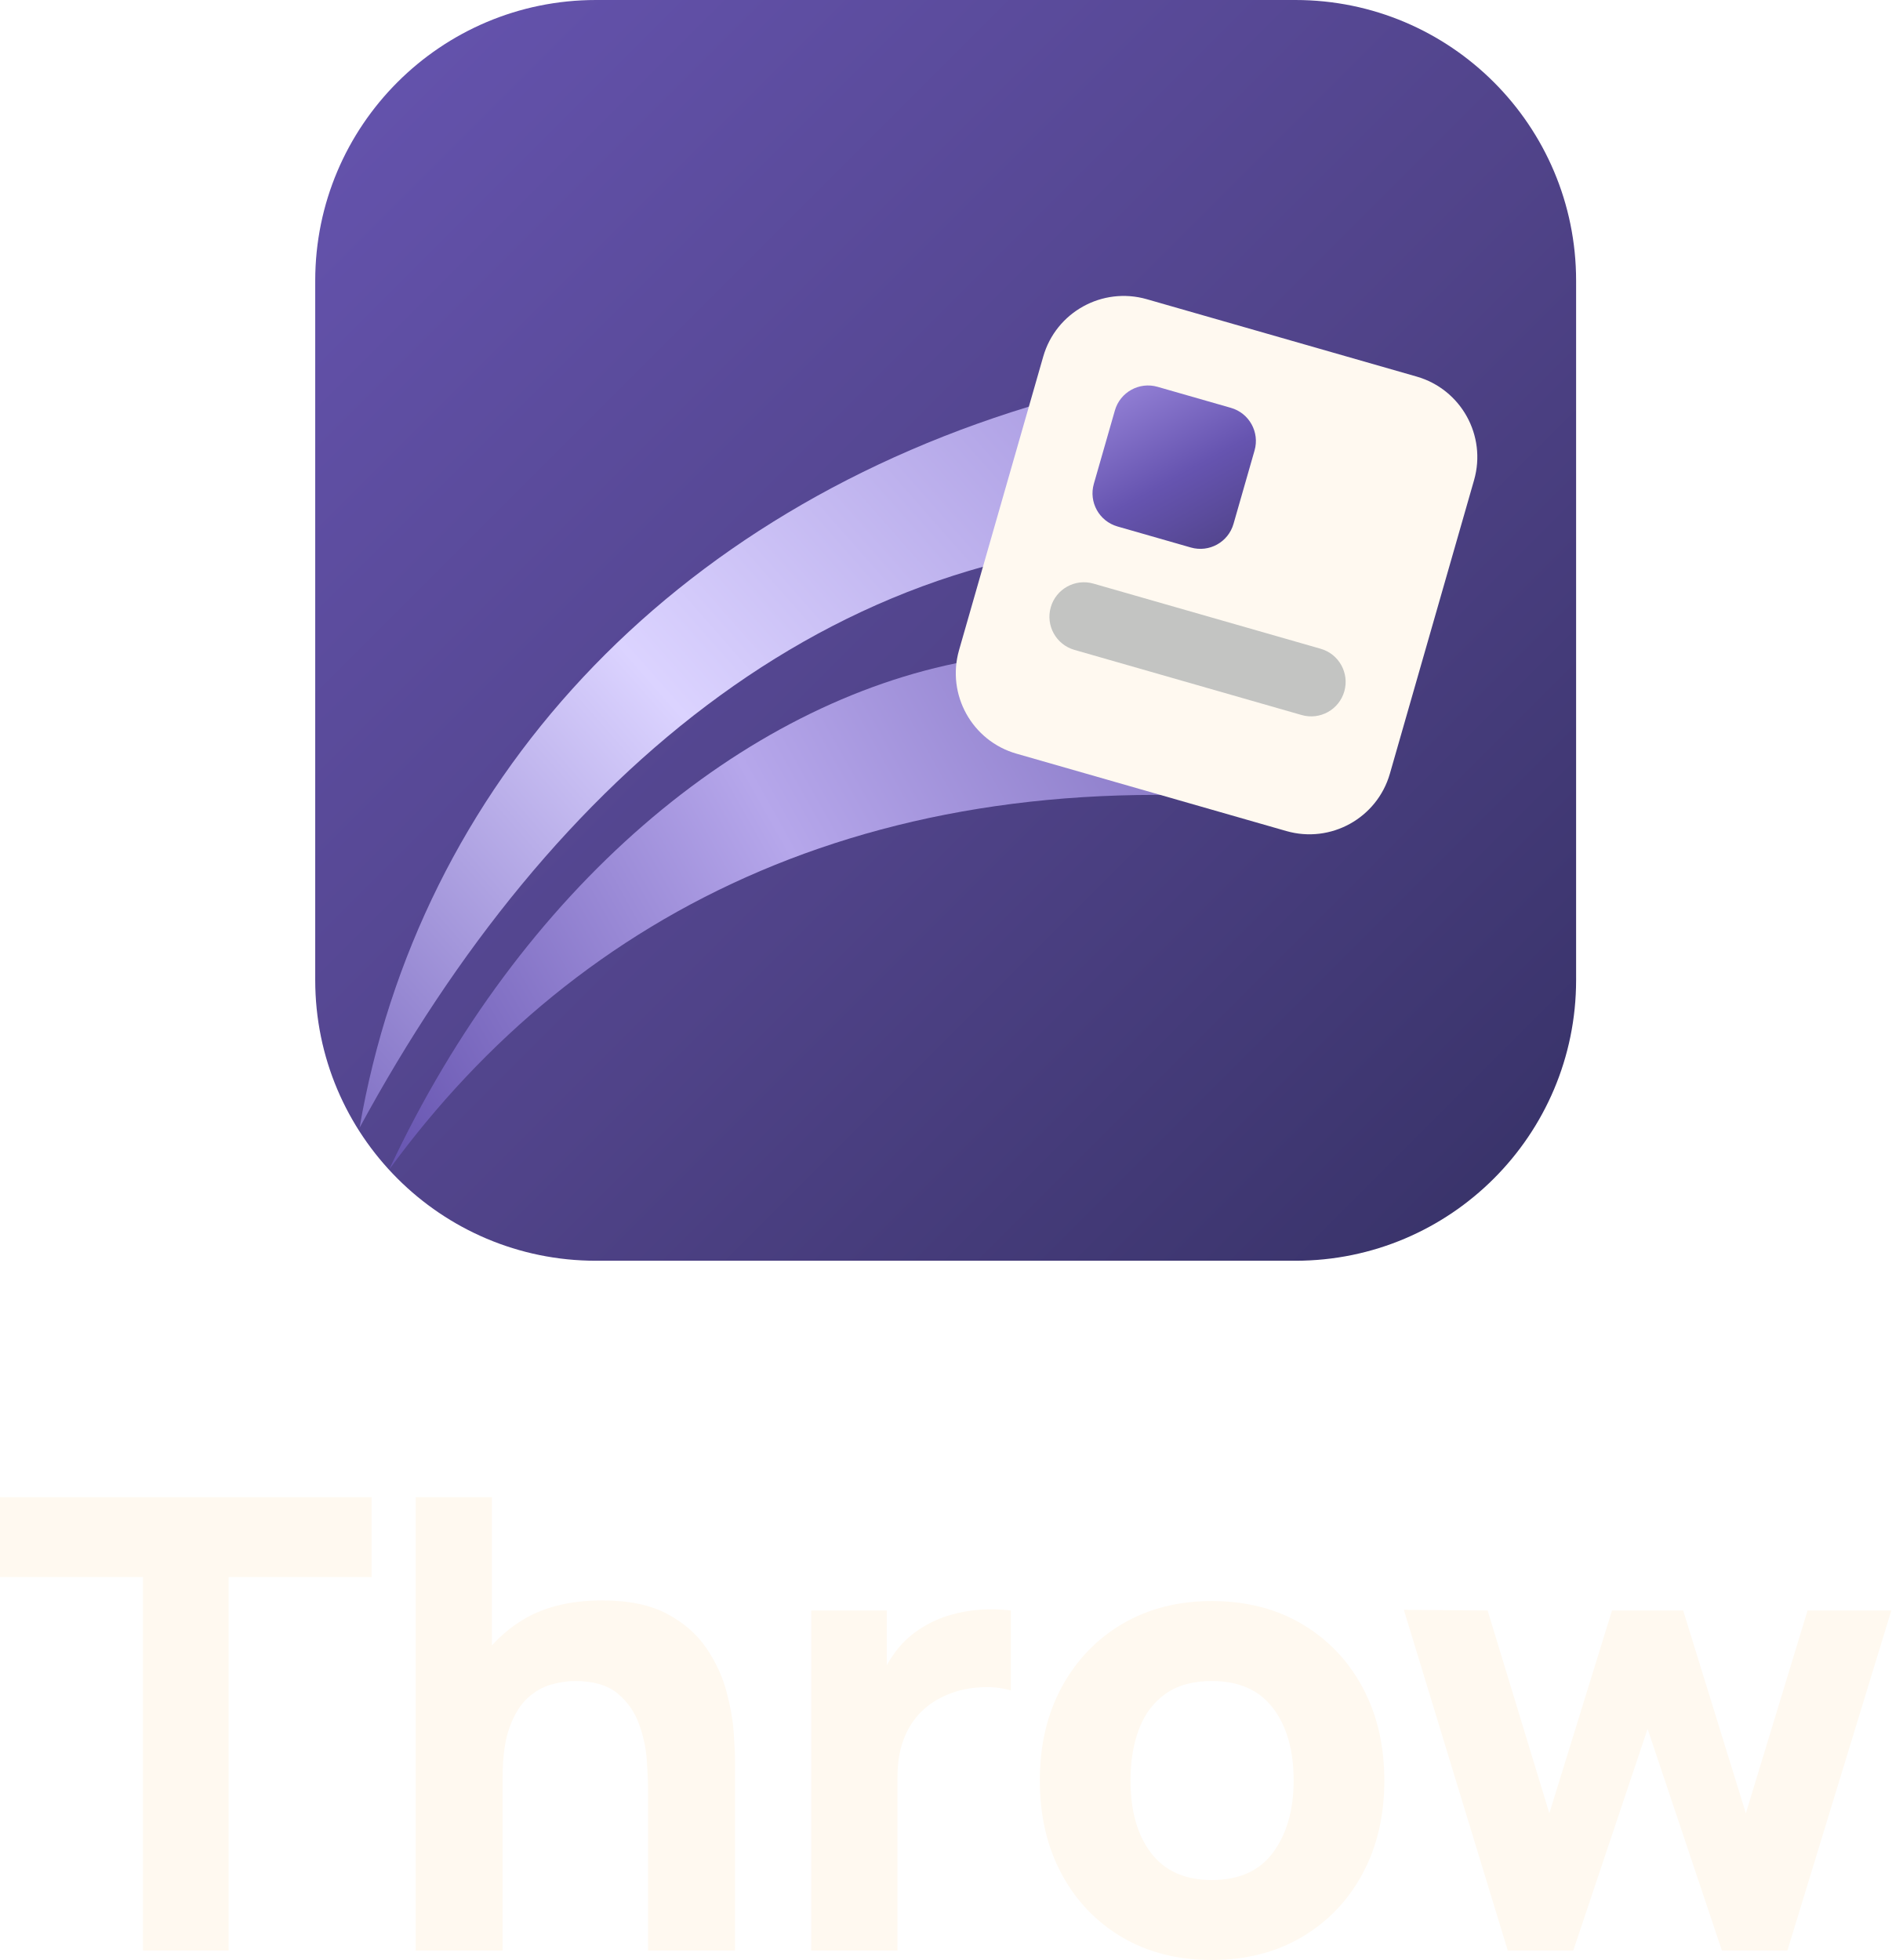
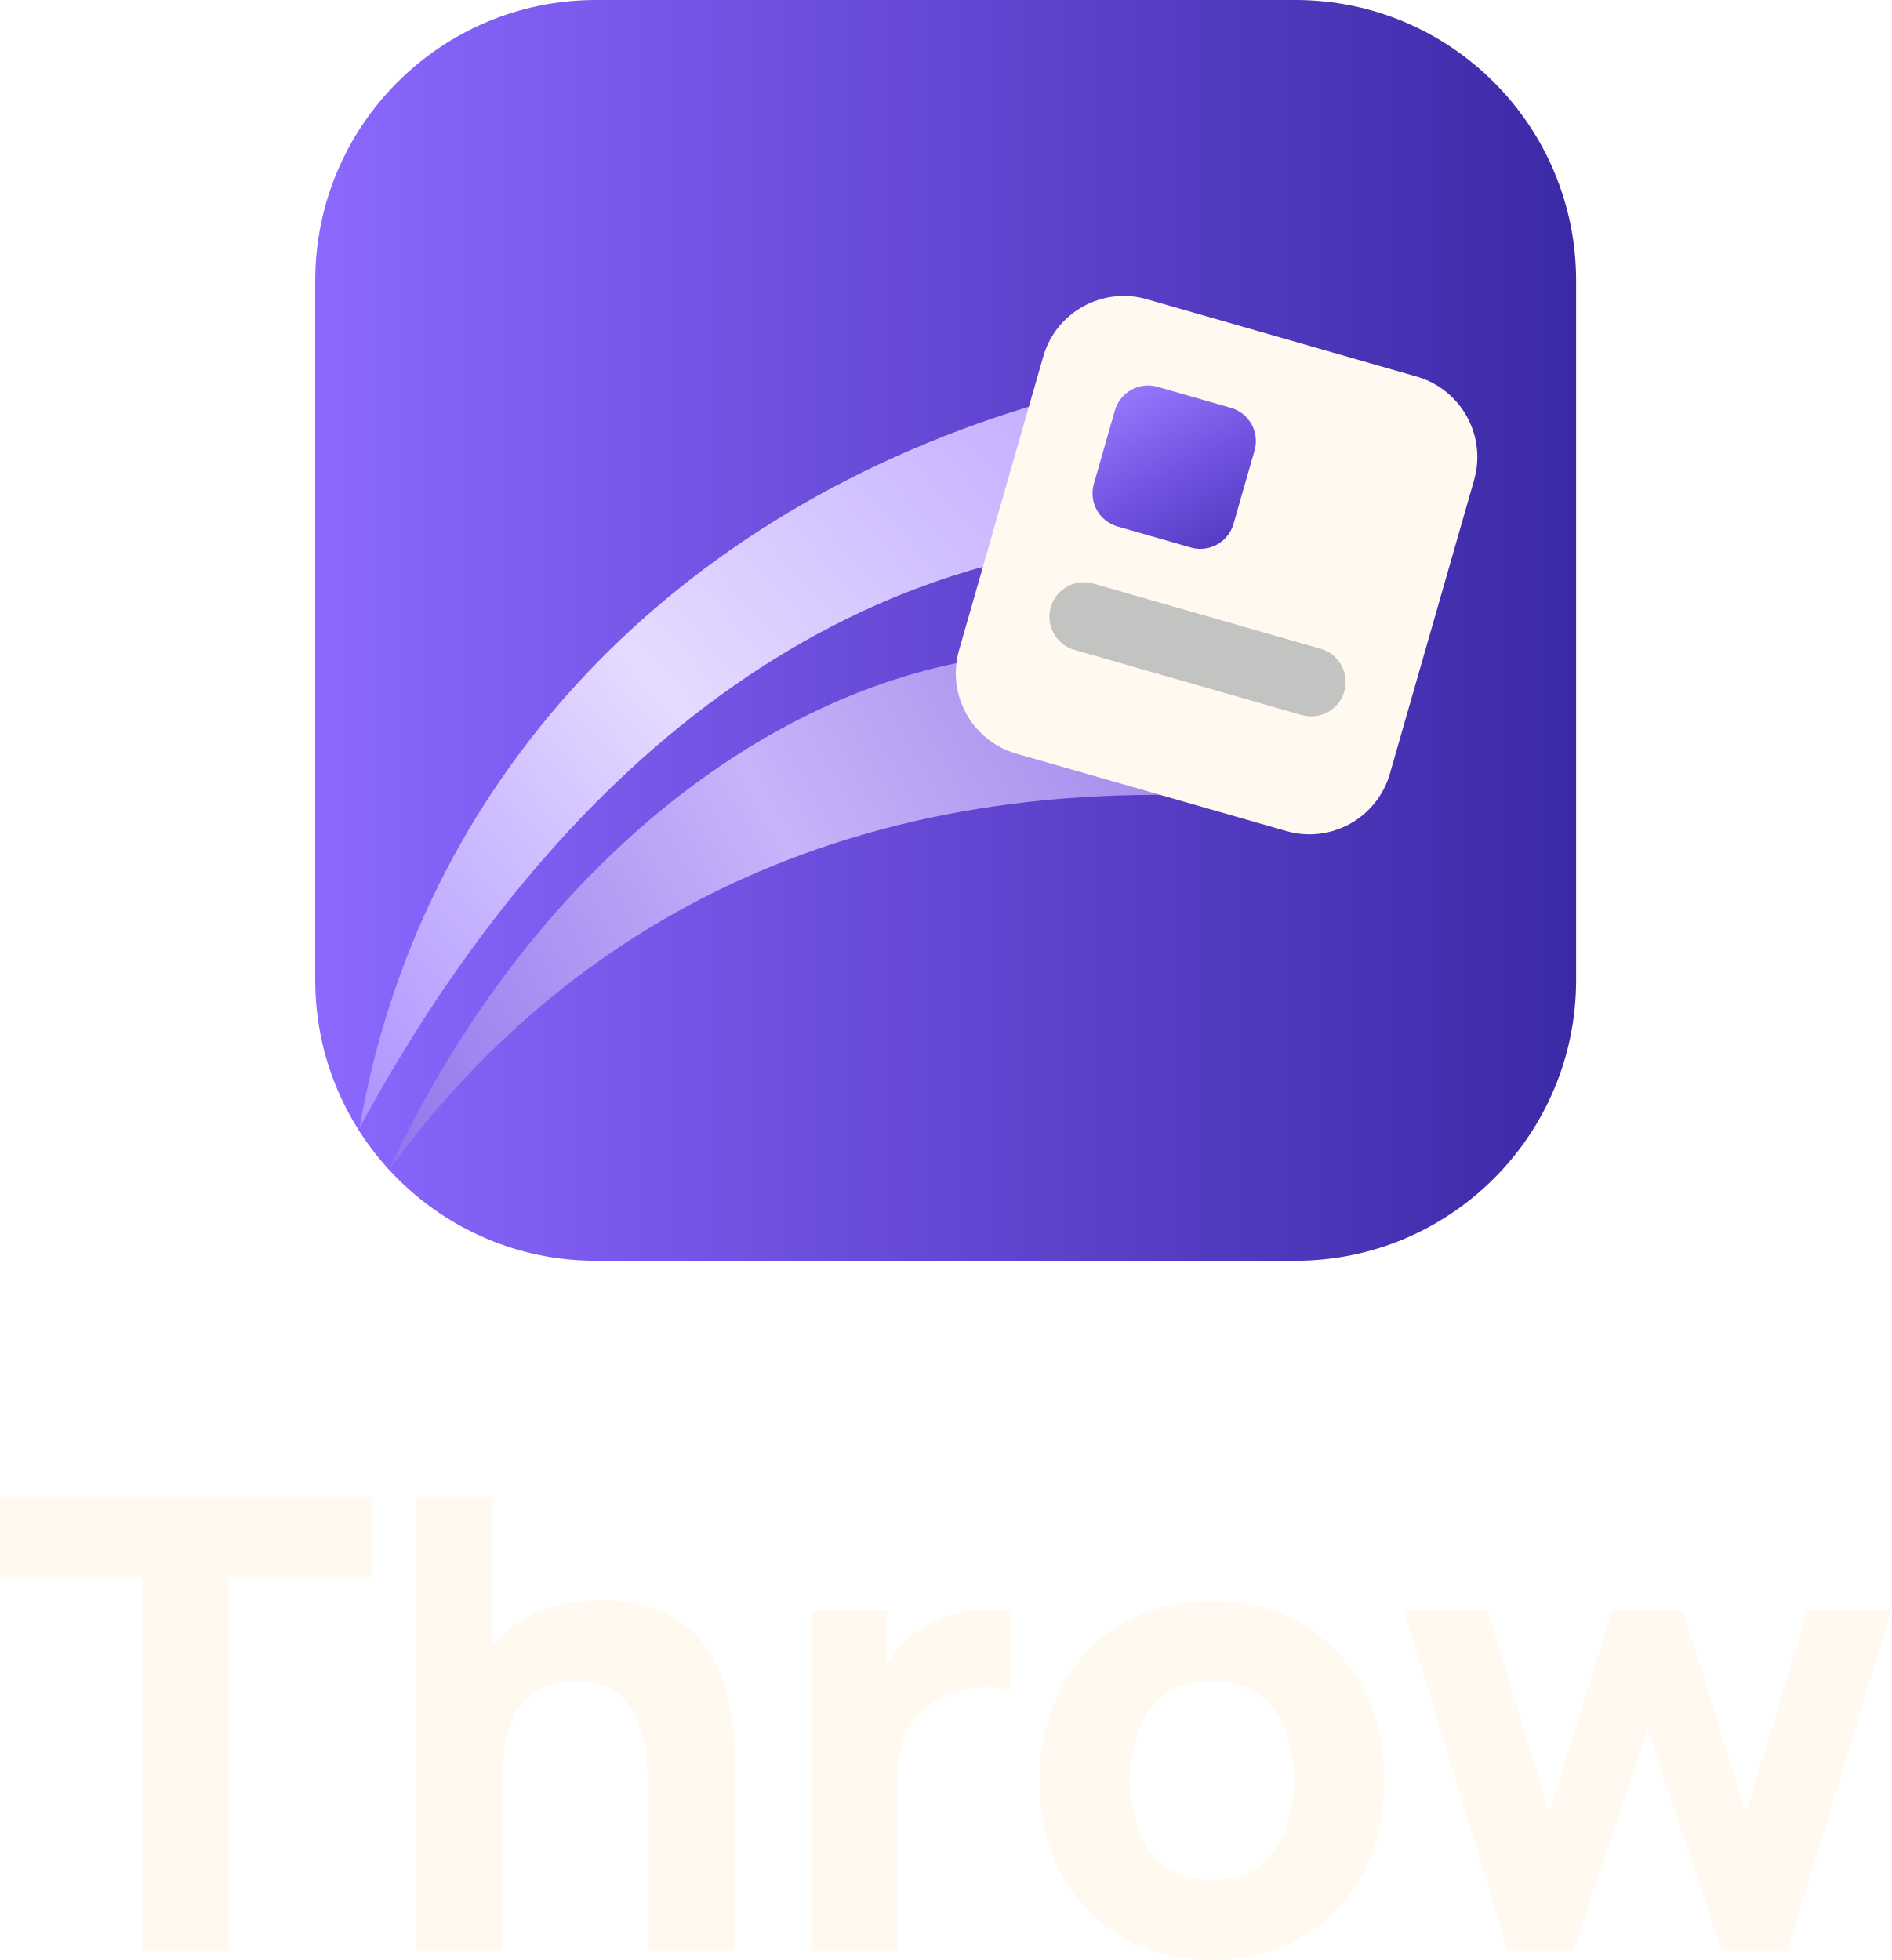
<svg xmlns="http://www.w3.org/2000/svg" width="1536" height="1591.944" viewBox="0 0 1536 1591.944" role="img" aria-label="Throw preview stacked wordmark">
  <svg width="1024" height="1024" viewBox="0 0 1024 1024" x="256" y="0">
    <defs>
-       <linearGradient id="icon-channel-background" gradientUnits="userSpaceOnUse" x1="0" y1="0" x2="1024" y2="1024" color-interpolation="sRGB">
-         <stop offset="0" stop-color="#6654B0" />
-         <stop offset="0.55" stop-color="#504389" />
-         <stop offset="1" stop-color="#363166" />
+       <linearGradient id="icon-channel-background" gradientUnits="userSpaceOnUse" x1="0" y1="512" x2="1024" y2="512" color-interpolation="sRGB">
+         <stop offset="0" stop-color="#8C68FF" />
+         <stop offset="0.55" stop-color="#6044CF" />
+         <stop offset="1" stop-color="#3B2AA6" />
      </linearGradient>
      <linearGradient id="icon-ribbon-upper-paint" gradientUnits="userSpaceOnUse" x1="36" y1="916" x2="690" y2="340" color-interpolation="sRGB">
-         <stop offset="0" stop-color="#8272C5" />
-         <stop offset="0.48" stop-color="#DBD3FF" />
-         <stop offset="1" stop-color="#A798E0" />
+         <stop offset="0" stop-color="#AD93FF" />
+         <stop offset="0.48" stop-color="#E5DBFF" />
+         <stop offset="1" stop-color="#BFA8FF" />
      </linearGradient>
      <linearGradient id="icon-ribbon-lower-paint" gradientUnits="userSpaceOnUse" x1="60" y1="950" x2="750" y2="565" color-interpolation="sRGB">
-         <stop offset="0" stop-color="#6654B0" />
-         <stop offset="0.52" stop-color="#B6A7EB" />
-         <stop offset="1" stop-color="#8171C0" />
+         <stop offset="0" stop-color="#9276EC" />
+         <stop offset="0.52" stop-color="#C7B4FA" />
+         <stop offset="1" stop-color="#9C82E7" />
      </linearGradient>
      <linearGradient id="icon-project-accent-paint" gradientUnits="userSpaceOnUse" x1="-114" y1="-126" x2="4" y2="-8" color-interpolation="sRGB">
-         <stop offset="0" stop-color="#9683D8" />
-         <stop offset="0.55" stop-color="#6654B0" />
-         <stop offset="1" stop-color="#504389" />
+         <stop offset="0" stop-color="#9C7BFF" />
+         <stop offset="0.55" stop-color="#7052E0" />
+         <stop offset="1" stop-color="#5138BE" />
      </linearGradient>
    </defs>
    <rect id="icon-background-tile" x="0" y="0" width="1024" height="1024" rx="228" fill="url(#icon-channel-background)" />
    <g id="icon-arc-forward-foreground">
      <g id="icon-motion-ribbons">
        <path id="icon-ribbon-upper" d="M 36 916 C 84 638 286 415 594 326 C 641 313 687 305 734 300 L 735 438 C 428 427 192 628 36 916 Z" fill="url(#icon-ribbon-upper-paint)" />
        <path id="icon-ribbon-lower" d="M 60 950 C 167 721 347 571 529 537 C 627 517 721 506 810 505 L 808 653 C 461 613 214 739 60 950 Z" fill="url(#icon-ribbon-lower-paint)" />
      </g>
      <g id="icon-project-tile" transform="translate(732 459) rotate(16)">
        <rect id="icon-project-surface" x="-182" y="-192" width="364" height="384" rx="68" fill="#FFF9F0" />
        <rect id="icon-project-accent" x="-114" y="-126" width="118" height="118" rx="28" fill="url(#icon-project-accent-paint)" />
        <rect id="icon-project-line" x="-120" y="42" width="248" height="56" rx="28" fill="#C3C4C2" />
      </g>
    </g>
  </svg>
  <g id="throw-wordmark-outlines" fill="#FFF9F0" transform="translate(0 1216) scale(0.3671329)">
    <path id="letter-0-T" d="M316.256 1003.102V176.936H0V0H821.986V176.936H505.731V1003.102Z" />
    <path id="letter-1-h" d="M1433.6 1003.102V647.837Q1433.6 622.063 1430.814 582.008Q1428.027 541.954 1413.399 501.551Q1398.77 461.148 1365.682 433.981Q1332.593 406.814 1271.989 406.814Q1247.608 406.814 1219.744 414.476Q1191.88 422.139 1167.499 444.082Q1143.118 466.024 1127.445 508.517Q1111.771 551.01 1111.771 621.366L1003.102 569.818Q1003.102 480.653 1039.325 402.634Q1075.548 324.615 1148.343 276.55Q1221.137 228.484 1331.897 228.484Q1420.365 228.484 1476.093 258.438Q1531.82 288.392 1562.819 334.367Q1593.818 380.343 1607.053 430.15Q1620.288 479.956 1623.075 521.056Q1625.861 562.155 1625.861 580.963V1003.102ZM919.51 1003.102V0H1088.087V515.483H1111.771V1003.102Z" />
    <path id="letter-2-r" d="M1794.438 1003.102V250.776H1961.622V434.678L1943.51 410.993Q1958.139 371.984 1982.52 339.94Q2006.901 307.897 2042.427 286.999Q2069.595 270.28 2101.638 260.876Q2133.682 251.472 2167.815 249.034Q2201.948 246.596 2236.082 250.776V427.712Q2204.735 417.959 2163.287 421.094Q2121.839 424.229 2088.403 440.25Q2054.966 455.576 2031.978 481.001Q2008.99 506.427 1997.148 540.909Q1985.306 575.39 1985.306 618.58V1003.102Z" />
    <path id="letter-3-o" d="M2680.512 1024Q2566.966 1024 2481.284 973.148Q2395.603 922.297 2347.886 832.784Q2300.169 743.271 2300.169 626.939Q2300.169 509.214 2348.931 419.701Q2397.693 330.188 2483.374 280.033Q2569.056 229.878 2680.512 229.878Q2794.057 229.878 2880.087 280.729Q2966.117 331.581 3014.182 421.094Q3062.248 510.607 3062.248 626.939Q3062.248 743.967 3013.834 833.48Q2965.42 922.993 2879.39 973.497Q2793.361 1024 2680.512 1024ZM2680.512 847.064Q2771.766 847.064 2816.697 785.415Q2861.627 723.766 2861.627 626.939Q2861.627 526.629 2816 466.721Q2770.373 406.814 2680.512 406.814Q2618.514 406.814 2578.808 434.678Q2539.102 462.541 2519.946 512Q2500.789 561.458 2500.789 626.939Q2500.789 727.946 2546.416 787.505Q2592.044 847.064 2680.512 847.064Z" />
    <path id="letter-4-w" d="M3335.314 1003.102 3105.437 249.382 3290.732 250.776 3427.265 699.385 3565.888 250.776H3723.32L3861.943 699.385L3998.476 250.776H4183.771L3953.894 1003.102H3809.001L3644.604 512.697L3480.207 1003.102Z" />
  </g>
</svg>
